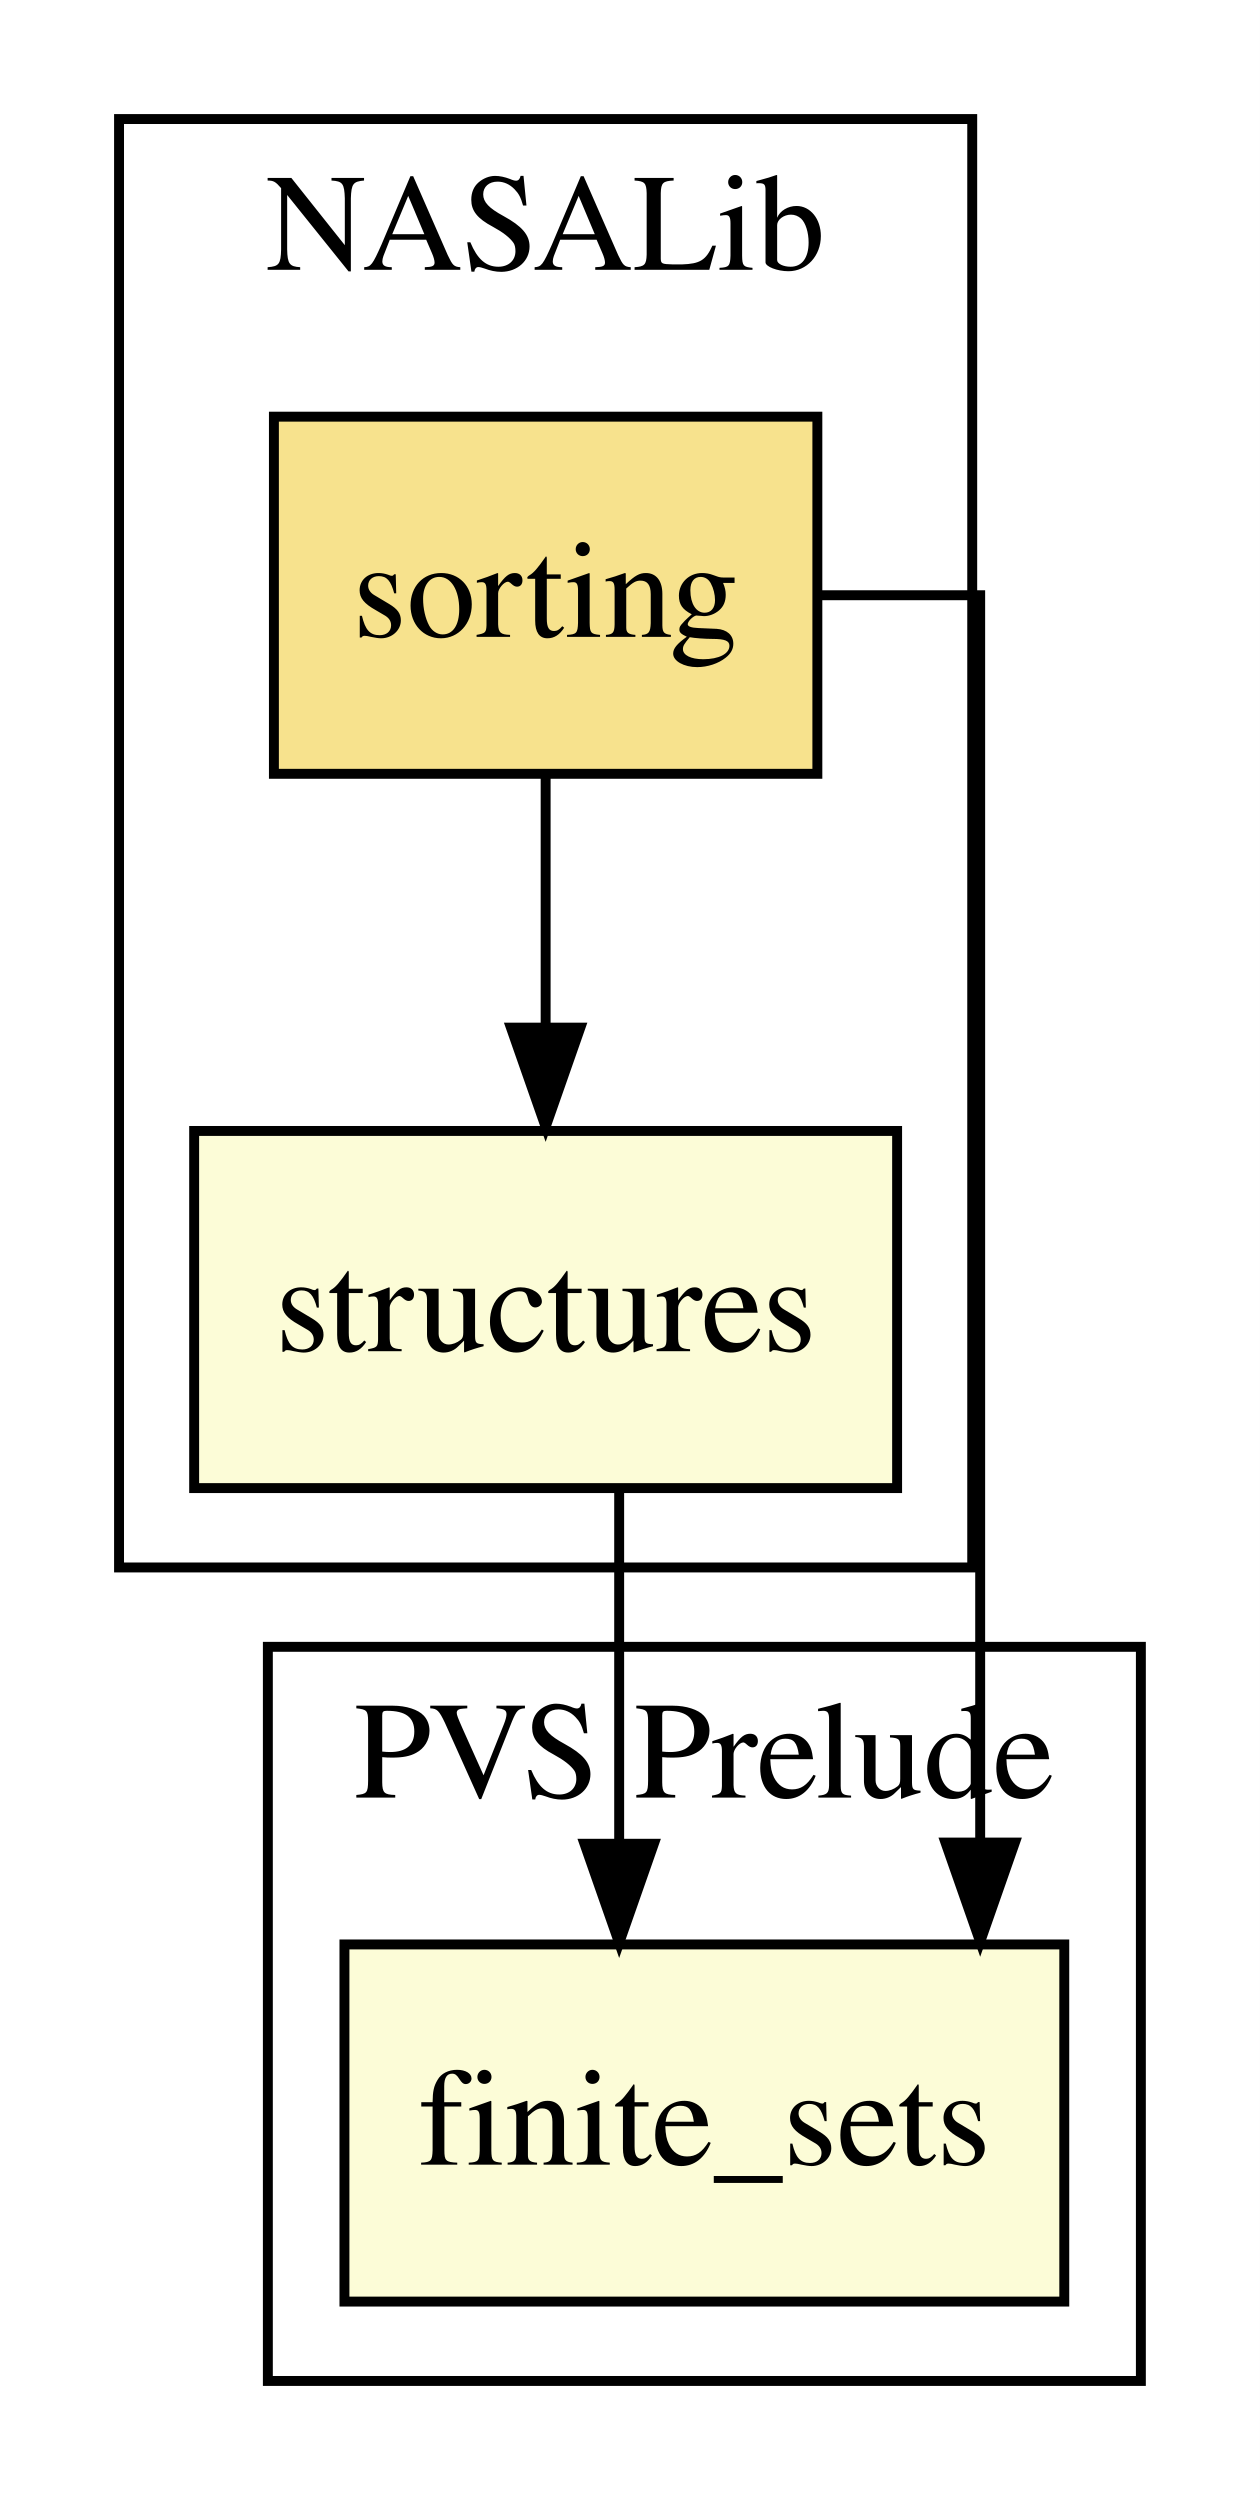
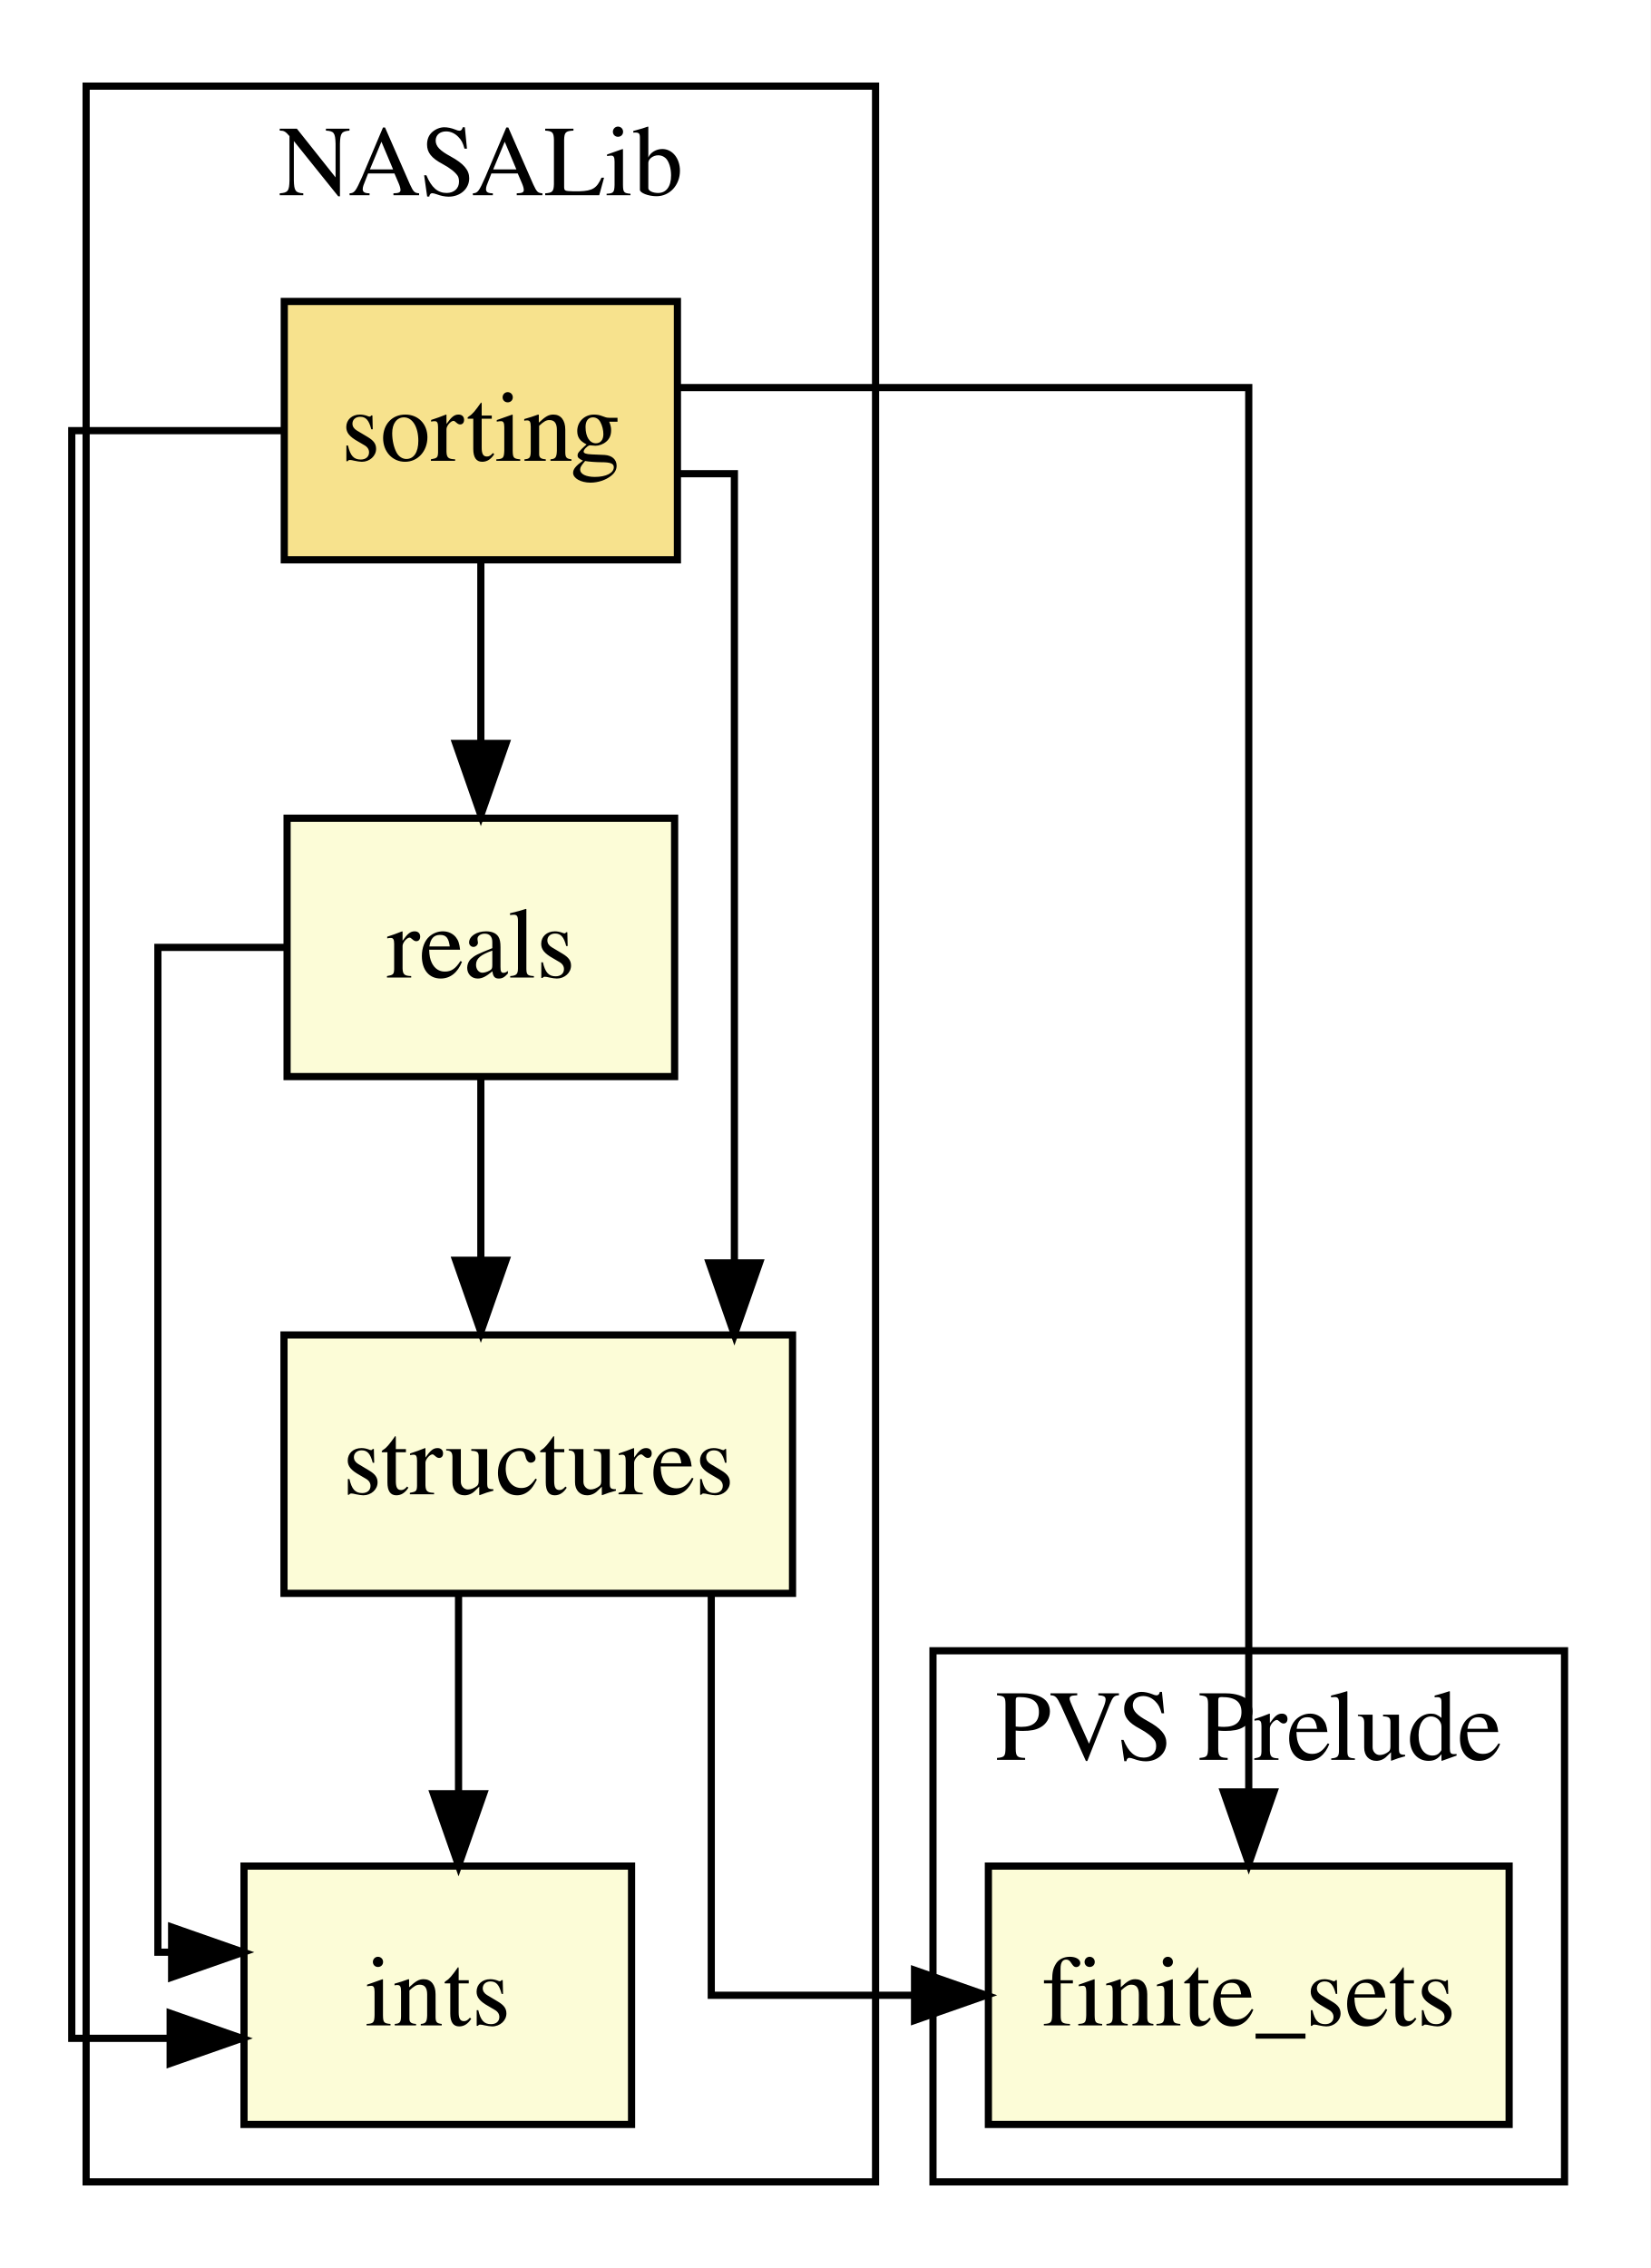
- <svg xmlns="http://www.w3.org/2000/svg" width="127pt" height="252pt" viewBox="0.00 0.00 127.00 252.00">
-   <g id="graph0" class="graph" transform="scale(1 1) rotate(0) translate(4 248)">
-     <polygon fill="#ffffff" stroke="transparent" points="-4,4 -4,-248 123,-248 123,4 -4,4" />
+ <svg xmlns="http://www.w3.org/2000/svg" width="230pt" height="316pt" viewBox="0.00 0.00 230.00 316.00">
+   <g id="graph0" class="graph" transform="scale(1 1) rotate(0) translate(4 312)">
+     <polygon fill="#ffffff" stroke="transparent" points="-4,4 -4,-312 226,-312 226,4 -4,4" />
    <g id="clust1" class="cluster">
-       <polygon fill="none" stroke="#000000" points="8,-90 8,-236 94,-236 94,-90 8,-90" />
-       <text text-anchor="middle" x="51" y="-220.8" font-family="Times,serif" font-size="14.00" fill="#000000">NASALib</text>
+       <polygon fill="none" stroke="#000000" points="8,-8 8,-300 118,-300 118,-8 8,-8" />
+       <text text-anchor="middle" x="63" y="-284.8" font-family="Times,serif" font-size="14.00" fill="#000000">NASALib</text>
    </g>
    <g id="clust2" class="cluster">
-       <polygon fill="none" stroke="#000000" points="23,-8 23,-82 111,-82 111,-8 23,-8" />
-       <text text-anchor="middle" x="67" y="-66.8" font-family="Times,serif" font-size="14.00" fill="#000000">PVS Prelude</text>
+       <polygon fill="none" stroke="#000000" points="126,-8 126,-82 214,-82 214,-8 126,-8" />
+       <text text-anchor="middle" x="170" y="-66.8" font-family="Times,serif" font-size="14.00" fill="#000000">PVS Prelude</text>
    </g>
    <g id="node1" class="node">
-       <polygon fill="#f7e28d" stroke="#000000" points="78.39,-206 23.61,-206 23.61,-170 78.39,-170 78.39,-206" />
-       <text text-anchor="middle" x="51" y="-183.8" font-family="Times,serif" font-size="14.00" fill="#000000">sorting</text>
+       <polygon fill="#fcfcd7" stroke="#000000" points="84,-52 30,-52 30,-16 84,-16 84,-52" />
+       <text text-anchor="middle" x="57" y="-29.8" font-family="Times,serif" font-size="14.00" fill="#000000">ints</text>
    </g>
    <g id="node2" class="node">
-       <polygon fill="#fcfcd7" stroke="#000000" points="86.429,-134 15.571,-134 15.571,-98 86.429,-98 86.429,-134" />
-       <text text-anchor="middle" x="51" y="-111.8" font-family="Times,serif" font-size="14.00" fill="#000000">structures</text>
+       <polygon fill="#fcfcd7" stroke="#000000" points="90,-198 36,-198 36,-162 90,-162 90,-198" />
+       <text text-anchor="middle" x="63" y="-175.8" font-family="Times,serif" font-size="14.00" fill="#000000">reals</text>
    </g>
    <g id="edge1" class="edge">
-       <path fill="none" stroke="#000000" d="M51,-169.831C51,-169.831 51,-144.413 51,-144.413" />
-       <polygon fill="#000000" stroke="#000000" points="54.5,-144.413 51,-134.413 47.5,-144.413 54.5,-144.413" />
+       <path fill="none" stroke="#000000" d="M35.785,-180C26.308,-180 18,-180 18,-180 18,-180 18,-40 18,-40 18,-40 19.913,-40 19.913,-40" />
+       <polygon fill="#000000" stroke="#000000" points="19.913,-43.5 29.913,-40 19.913,-36.5 19.913,-43.5" />
+     </g>
+     <g id="node4" class="node">
+       <polygon fill="#fcfcd7" stroke="#000000" points="106.429,-126 35.571,-126 35.571,-90 106.429,-90 106.429,-126" />
+       <text text-anchor="middle" x="71" y="-103.8" font-family="Times,serif" font-size="14.00" fill="#000000">structures</text>
+     </g>
+     <g id="edge2" class="edge">
+       <path fill="none" stroke="#000000" d="M63,-161.831C63,-161.831 63,-136.413 63,-136.413" />
+       <polygon fill="#000000" stroke="#000000" points="66.5,-136.413 63,-126.413 59.5,-136.413 66.5,-136.413" />
    </g>
    <g id="node3" class="node">
-       <polygon fill="#fcfcd7" stroke="#000000" points="103.28,-52 30.72,-52 30.72,-16 103.28,-16 103.28,-52" />
-       <text text-anchor="middle" x="67" y="-29.8" font-family="Times,serif" font-size="14.00" fill="#000000">finite_sets</text>
-     </g>
-     <g id="edge2" class="edge">
-       <path fill="none" stroke="#000000" d="M78.492,-188C87.292,-188 94.802,-188 94.802,-188 94.802,-188 94.802,-62.271 94.802,-62.271" />
-       <polygon fill="#000000" stroke="#000000" points="98.302,-62.27 94.802,-52.271 91.302,-62.271 98.302,-62.27" />
+       <polygon fill="#f7e28d" stroke="#000000" points="90.39,-270 35.61,-270 35.61,-234 90.39,-234 90.39,-270" />
+       <text text-anchor="middle" x="63" y="-247.8" font-family="Times,serif" font-size="14.00" fill="#000000">sorting</text>
    </g>
    <g id="edge3" class="edge">
-       <path fill="none" stroke="#000000" d="M58.412,-97.802C58.412,-97.802 58.412,-62.148 58.412,-62.148" />
-       <polygon fill="#000000" stroke="#000000" points="61.912,-62.148 58.412,-52.148 54.912,-62.148 61.912,-62.148" />
+       <path fill="none" stroke="#000000" d="M35.502,-252C20.926,-252 6,-252 6,-252 6,-252 6,-28 6,-28 6,-28 19.708,-28 19.708,-28" />
+       <polygon fill="#000000" stroke="#000000" points="19.708,-31.5 29.708,-28 19.708,-24.5 19.708,-31.5" />
+     </g>
+     <g id="edge4" class="edge">
+       <path fill="none" stroke="#000000" d="M63,-233.831C63,-233.831 63,-208.413 63,-208.413" />
+       <polygon fill="#000000" stroke="#000000" points="66.5,-208.413 63,-198.413 59.5,-208.413 66.5,-208.413" />
+     </g>
+     <g id="edge5" class="edge">
+       <path fill="none" stroke="#000000" d="M90.489,-246C95.05,-246 98.329,-246 98.329,-246 98.329,-246 98.329,-136.041 98.329,-136.041" />
+       <polygon fill="#000000" stroke="#000000" points="101.829,-136.041 98.329,-126.041 94.829,-136.041 101.829,-136.041" />
+     </g>
+     <g id="node5" class="node">
+       <polygon fill="#fcfcd7" stroke="#000000" points="206.28,-52 133.72,-52 133.72,-16 206.28,-16 206.28,-52" />
+       <text text-anchor="middle" x="170" y="-29.8" font-family="Times,serif" font-size="14.00" fill="#000000">finite_sets</text>
+     </g>
+     <g id="edge6" class="edge">
+       <path fill="none" stroke="#000000" d="M90.555,-258C122.258,-258 170,-258 170,-258 170,-258 170,-62.331 170,-62.331" />
+       <polygon fill="#000000" stroke="#000000" points="173.5,-62.331 170,-52.331 166.5,-62.331 173.5,-62.331" />
+     </g>
+     <g id="edge7" class="edge">
+       <path fill="none" stroke="#000000" d="M59.893,-89.708C59.893,-89.708 59.893,-62.082 59.893,-62.082" />
+       <polygon fill="#000000" stroke="#000000" points="63.393,-62.082 59.893,-52.082 56.393,-62.082 63.393,-62.082" />
+     </g>
+     <g id="edge8" class="edge">
+       <path fill="none" stroke="#000000" d="M95.107,-89.708C95.107,-67.794 95.107,-34 95.107,-34 95.107,-34 123.431,-34 123.431,-34" />
+       <polygon fill="#000000" stroke="#000000" points="123.431,-37.5 133.431,-34 123.431,-30.5 123.431,-37.5" />
    </g>
  </g>
</svg>
